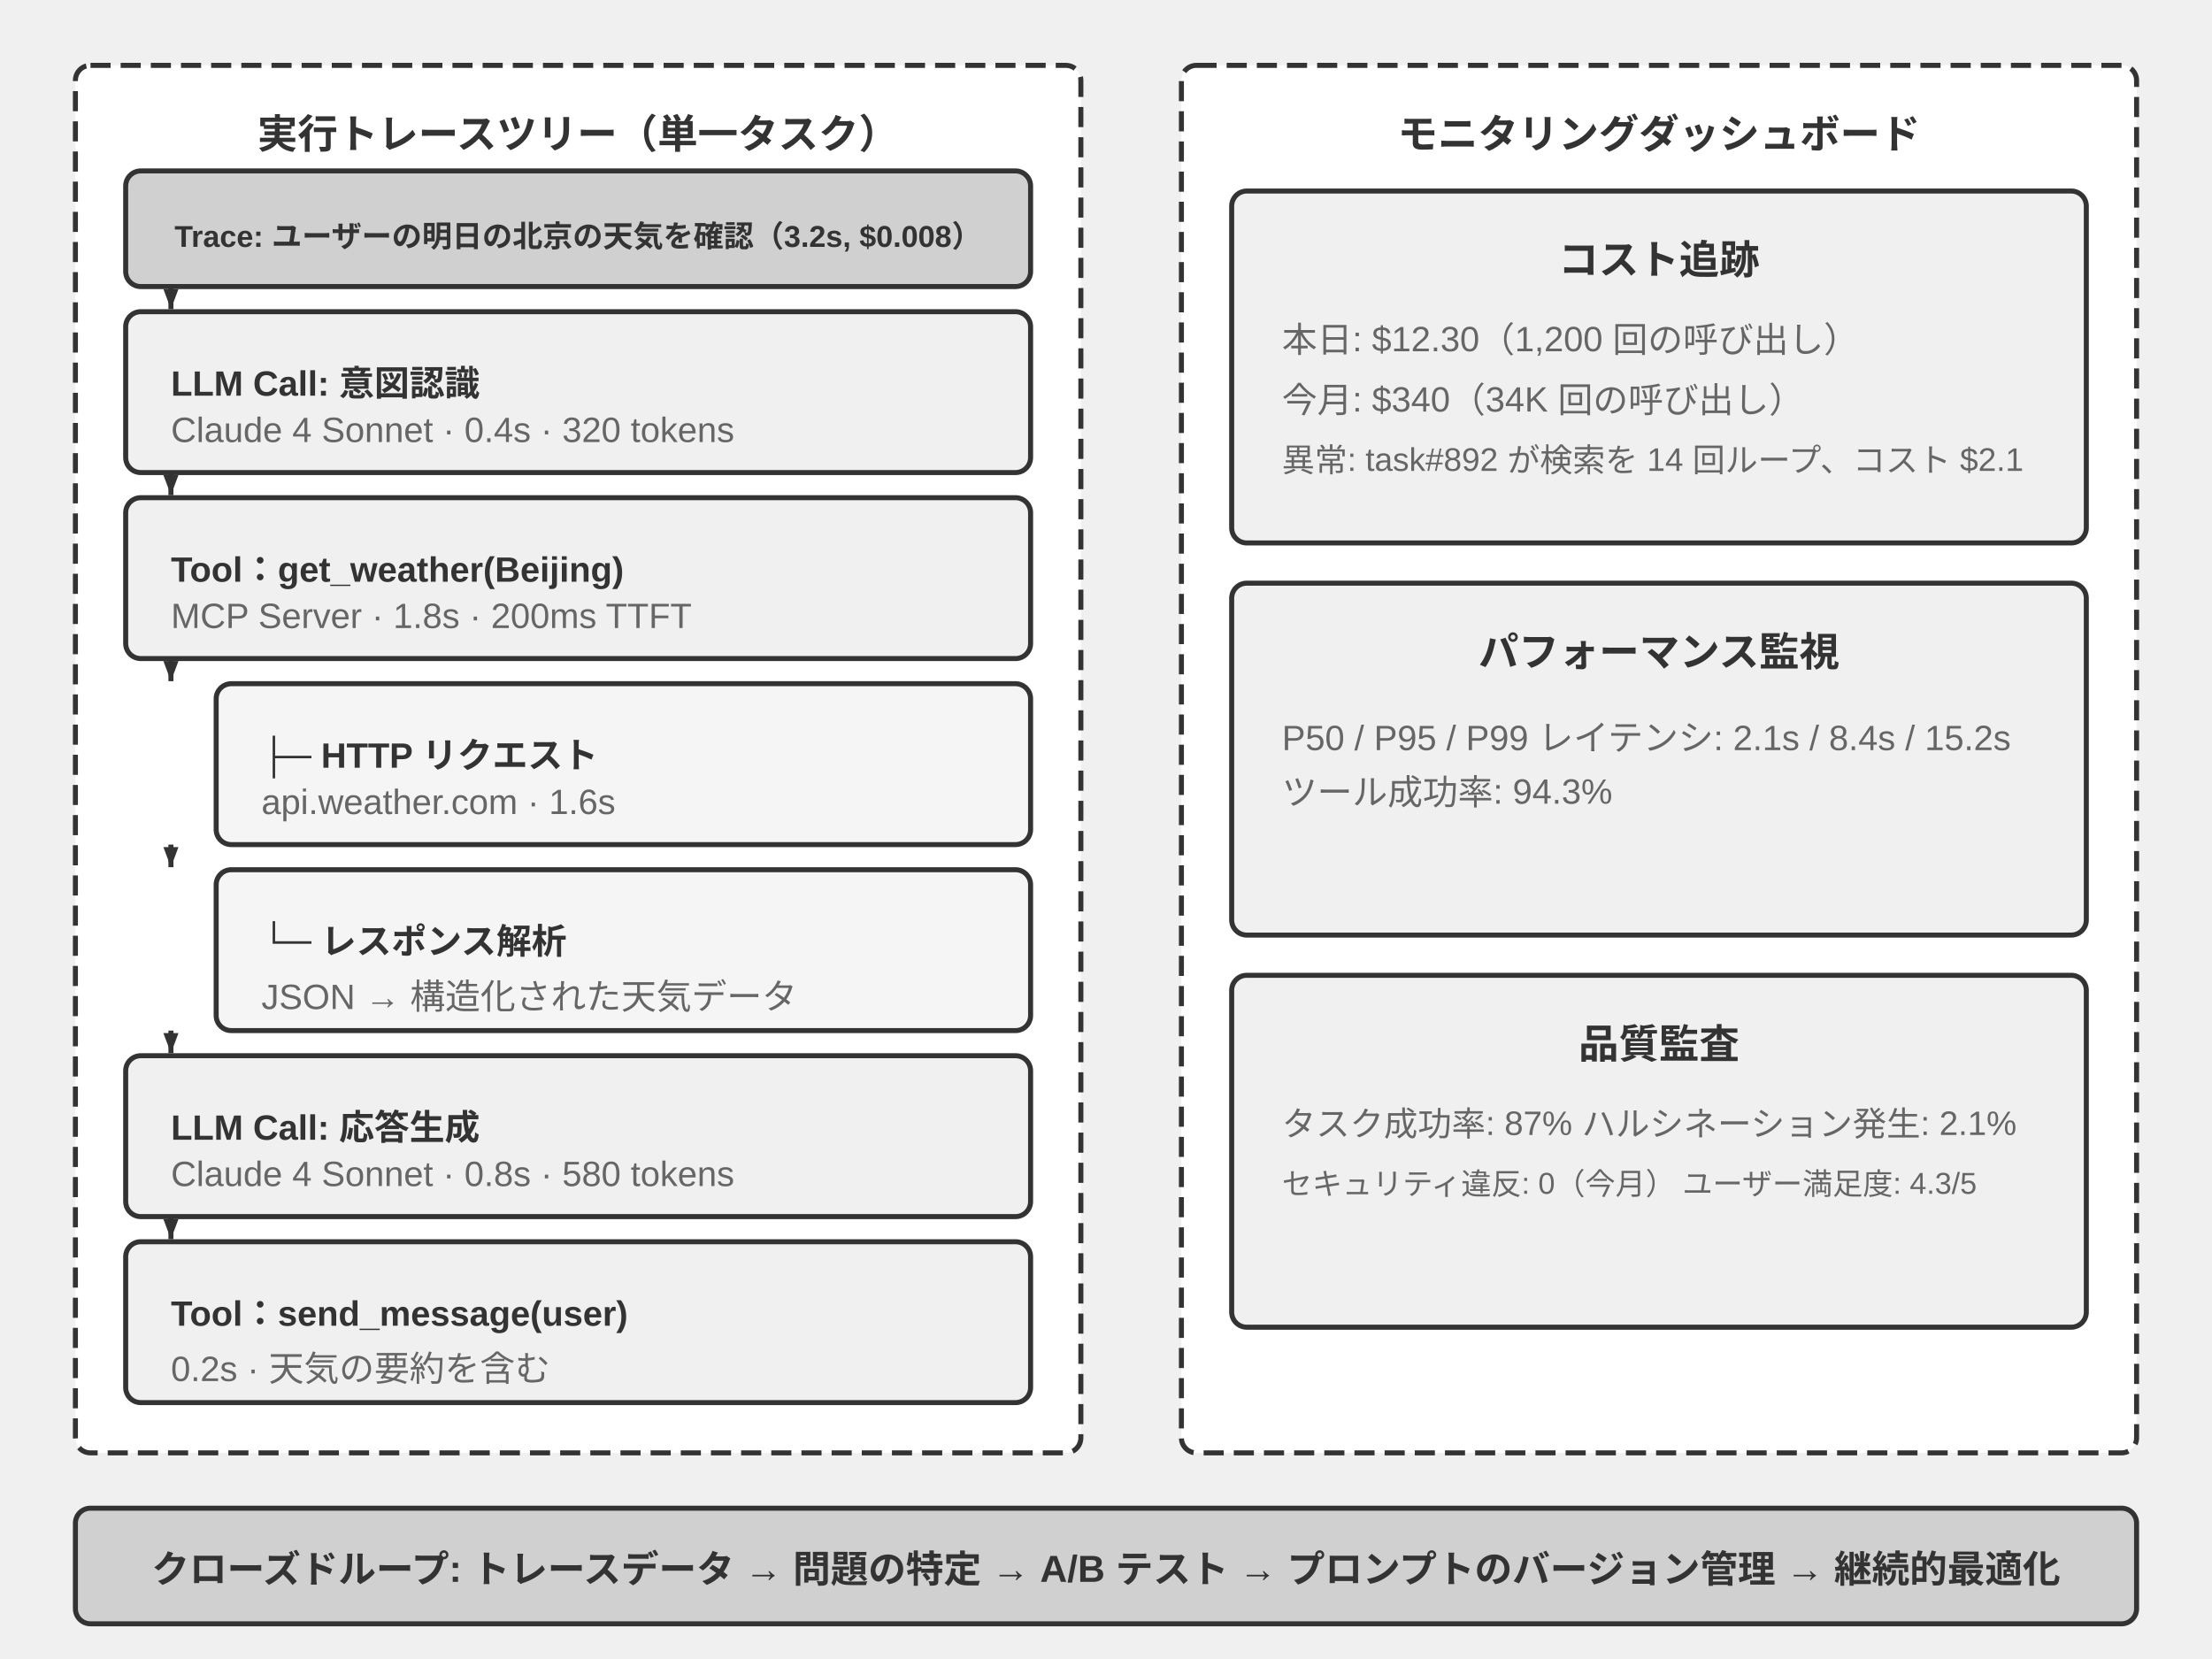
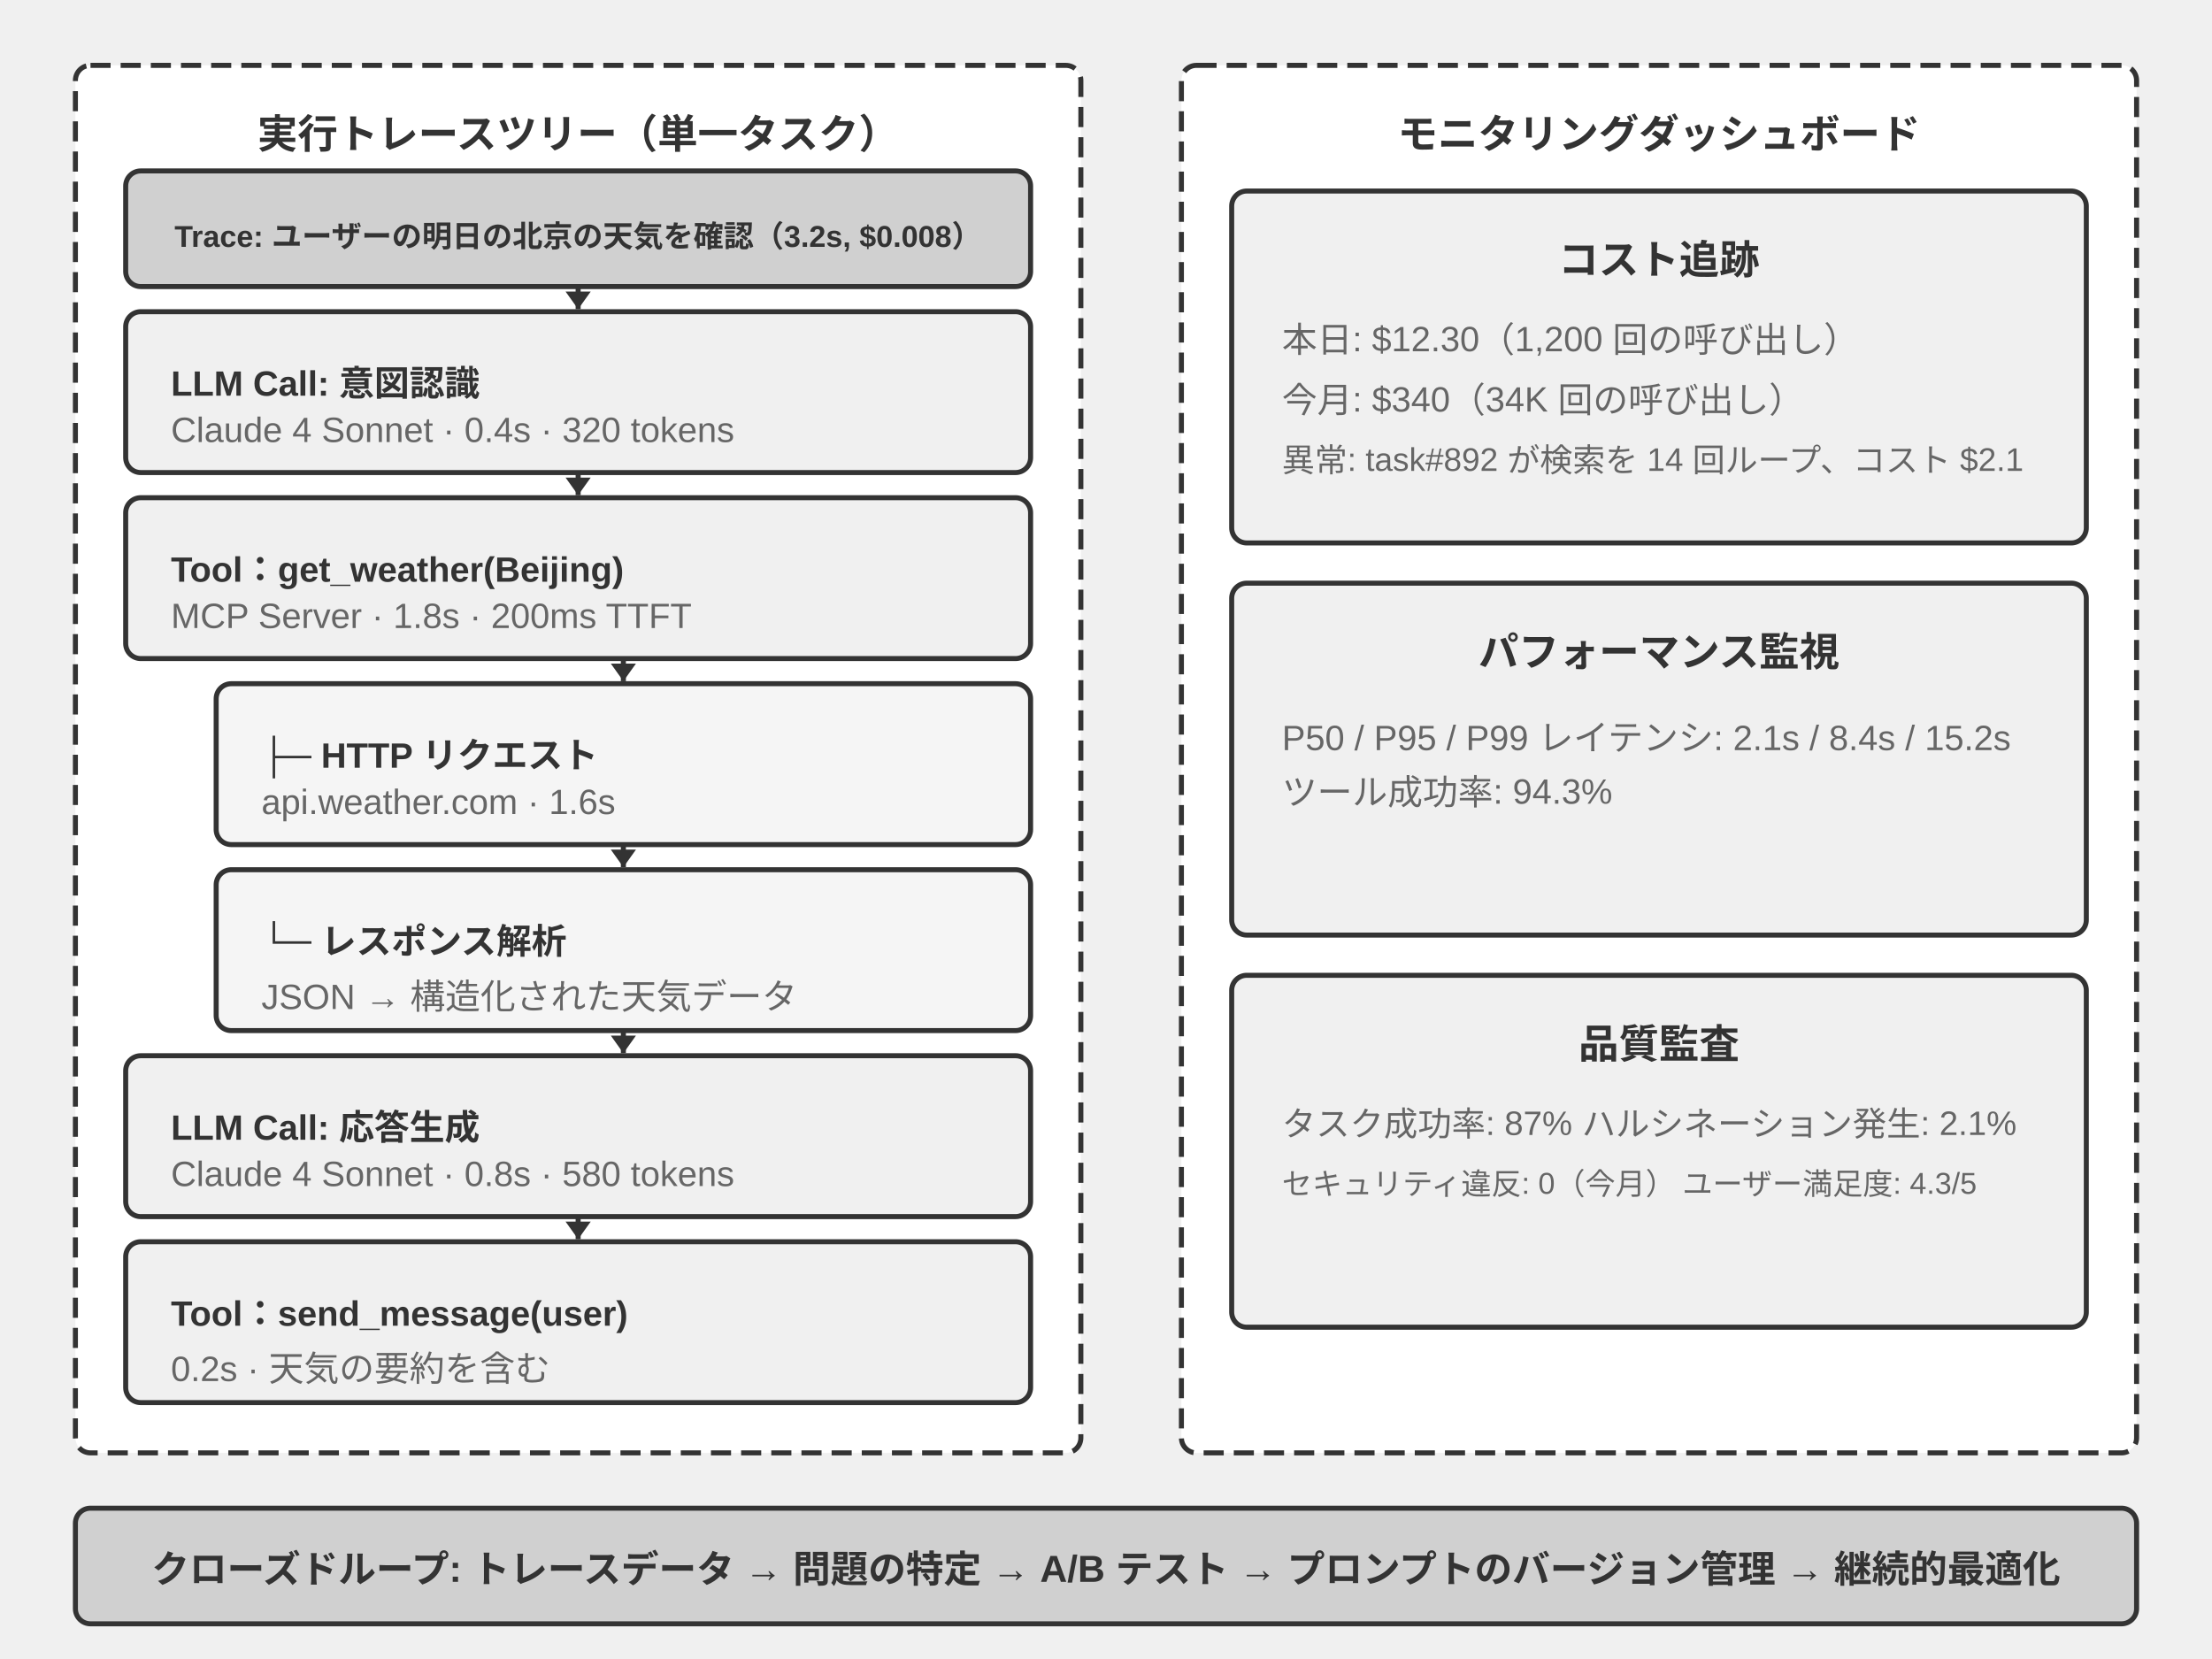
<svg xmlns="http://www.w3.org/2000/svg" viewBox="0 40 880 660" width="880" height="660" style="background:#ffffff">
  <defs>
-     <marker id="ah" markerWidth="8" markerHeight="6" refX="8" refY="3" orient="auto" markerUnits="userSpaceOnUse">
-       <polygon points="0 0, 8 3, 0 6" fill="#333333" />
+     <marker id="ah" markerWidth="7" markerHeight="10" refX="7" refY="5" orient="auto" markerUnits="userSpaceOnUse">
+       <polygon points="0 0, 7 5, 0 10" fill="#333333" />
    </marker>
    <marker id="ah-light" markerWidth="12" markerHeight="8" refX="12" refY="4" orient="auto">
      <polygon points="0 0, 12 4, 0 8" fill="#999999" />
    </marker>
  </defs>
  <rect x="30" y="66" width="400" height="552" rx="6" fill="#ffffff" stroke="#333333" stroke-width="2" stroke-dasharray="8,4" />
  <text x="230" y="92" font-family="Arial, 'Helvetica Neue', Helvetica, 'PingFang SC', 'Microsoft YaHei', sans-serif" font-size="16" fill="#333333" text-anchor="middle" dominant-baseline="central" font-weight="bold">実行トレースツリー（単一タスク）</text>
  <rect x="50" y="108" width="360" height="46" rx="6" fill="#d0d0d0" stroke="#333333" stroke-width="2" />
  <text x="230" y="131" font-family="Arial, 'Helvetica Neue', Helvetica, 'PingFang SC', 'Microsoft YaHei', sans-serif" font-size="12" fill="#333333" text-anchor="middle" dominant-baseline="central" font-weight="bold">Trace: ユーザーの明日の北京の天気を確認（3.2s, $0.008）</text>
  <rect x="50" y="164" width="360" height="64" rx="6" fill="#f0f0f0" stroke="#333333" stroke-width="2" />
  <text x="68" y="189" font-family="Arial, 'Helvetica Neue', Helvetica, 'PingFang SC', 'Microsoft YaHei', sans-serif" font-size="14" fill="#333333" text-anchor="start" dominant-baseline="central" font-weight="bold">LLM Call: 意図認識</text>
  <text x="68" y="211" font-family="Arial, 'Helvetica Neue', Helvetica, 'PingFang SC', 'Microsoft YaHei', sans-serif" font-size="14" fill="#666666" text-anchor="start" dominant-baseline="central" font-weight="normal">Claude 4 Sonnet · 0.4s · 320 tokens</text>
  <rect x="50" y="238" width="360" height="64" rx="6" fill="#f0f0f0" stroke="#333333" stroke-width="2" />
  <text x="68" y="263" font-family="Arial, 'Helvetica Neue', Helvetica, 'PingFang SC', 'Microsoft YaHei', sans-serif" font-size="14" fill="#333333" text-anchor="start" dominant-baseline="central" font-weight="bold">Tool：get_weather(Beijing)</text>
  <text x="68" y="285" font-family="Arial, 'Helvetica Neue', Helvetica, 'PingFang SC', 'Microsoft YaHei', sans-serif" font-size="14" fill="#666666" text-anchor="start" dominant-baseline="central" font-weight="normal">MCP Server · 1.8s · 200ms TTFT</text>
  <rect x="86" y="312" width="324" height="64" rx="6" fill="#f5f5f5" stroke="#333333" stroke-width="2" />
  <text x="104" y="337" font-family="Arial, 'Helvetica Neue', Helvetica, 'PingFang SC', 'Microsoft YaHei', sans-serif" font-size="14" fill="#333333" text-anchor="start" dominant-baseline="central" font-weight="bold">├─ HTTP リクエスト</text>
  <text x="104" y="359" font-family="Arial, 'Helvetica Neue', Helvetica, 'PingFang SC', 'Microsoft YaHei', sans-serif" font-size="14" fill="#666666" text-anchor="start" dominant-baseline="central" font-weight="normal">api.weather.com · 1.6s</text>
  <rect x="86" y="386" width="324" height="64" rx="6" fill="#f5f5f5" stroke="#333333" stroke-width="2" />
  <text x="104" y="411" font-family="Arial, 'Helvetica Neue', Helvetica, 'PingFang SC', 'Microsoft YaHei', sans-serif" font-size="14" fill="#333333" text-anchor="start" dominant-baseline="central" font-weight="bold">└─ レスポンス解析</text>
  <text x="104" y="433" font-family="Arial, 'Helvetica Neue', Helvetica, 'PingFang SC', 'Microsoft YaHei', sans-serif" font-size="14" fill="#666666" text-anchor="start" dominant-baseline="central" font-weight="normal">JSON → 構造化された天気データ</text>
  <rect x="50" y="460" width="360" height="64" rx="6" fill="#f0f0f0" stroke="#333333" stroke-width="2" />
  <text x="68" y="485" font-family="Arial, 'Helvetica Neue', Helvetica, 'PingFang SC', 'Microsoft YaHei', sans-serif" font-size="14" fill="#333333" text-anchor="start" dominant-baseline="central" font-weight="bold">LLM Call: 応答生成</text>
  <text x="68" y="507" font-family="Arial, 'Helvetica Neue', Helvetica, 'PingFang SC', 'Microsoft YaHei', sans-serif" font-size="14" fill="#666666" text-anchor="start" dominant-baseline="central" font-weight="normal">Claude 4 Sonnet · 0.8s · 580 tokens</text>
  <rect x="50" y="534" width="360" height="64" rx="6" fill="#f0f0f0" stroke="#333333" stroke-width="2" />
  <text x="68" y="559" font-family="Arial, 'Helvetica Neue', Helvetica, 'PingFang SC', 'Microsoft YaHei', sans-serif" font-size="14" fill="#333333" text-anchor="start" dominant-baseline="central" font-weight="bold">Tool：send_message(user)</text>
  <text x="68" y="581" font-family="Arial, 'Helvetica Neue', Helvetica, 'PingFang SC', 'Microsoft YaHei', sans-serif" font-size="14" fill="#666666" text-anchor="start" dominant-baseline="central" font-weight="normal">0.2s · 天気の要約を含む</text>
-   <line x1="68" y1="154" x2="68" y2="163" stroke="#333333" stroke-width="2" marker-end="url(#ah)" />
-   <line x1="68" y1="228" x2="68" y2="237" stroke="#333333" stroke-width="2" marker-end="url(#ah)" />
-   <line x1="68" y1="302" x2="68" y2="311" stroke="#333333" stroke-width="2" marker-end="url(#ah)" />
-   <line x1="68" y1="376" x2="68" y2="385" stroke="#333333" stroke-width="2" marker-end="url(#ah)" />
-   <line x1="68" y1="450" x2="68" y2="459" stroke="#333333" stroke-width="2" marker-end="url(#ah)" />
-   <line x1="68" y1="524" x2="68" y2="533" stroke="#333333" stroke-width="2" marker-end="url(#ah)" />
+   <line x1="230" y1="154" x2="230" y2="163" stroke="#333333" stroke-width="2" marker-end="url(#ah)" />
+   <line x1="230" y1="228" x2="230" y2="237" stroke="#333333" stroke-width="2" marker-end="url(#ah)" />
+   <line x1="248" y1="302" x2="248" y2="311" stroke="#333333" stroke-width="2" marker-end="url(#ah)" />
+   <line x1="248" y1="376" x2="248" y2="385" stroke="#333333" stroke-width="2" marker-end="url(#ah)" />
+   <line x1="248" y1="450" x2="248" y2="459" stroke="#333333" stroke-width="2" marker-end="url(#ah)" />
+   <line x1="230" y1="524" x2="230" y2="533" stroke="#333333" stroke-width="2" marker-end="url(#ah)" />
  <rect x="470" y="66" width="380" height="552" rx="6" fill="#ffffff" stroke="#333333" stroke-width="2" stroke-dasharray="8,4" />
  <text x="660" y="92" font-family="Arial, 'Helvetica Neue', Helvetica, 'PingFang SC', 'Microsoft YaHei', sans-serif" font-size="16" fill="#333333" text-anchor="middle" dominant-baseline="central" font-weight="bold">モニタリングダッシュボード</text>
  <rect x="490" y="116" width="340" height="140" rx="6" fill="#f0f0f0" stroke="#333333" stroke-width="2" />
  <text x="660" y="142" font-family="Arial, 'Helvetica Neue', Helvetica, 'PingFang SC', 'Microsoft YaHei', sans-serif" font-size="16" fill="#333333" text-anchor="middle" dominant-baseline="central" font-weight="bold">コスト追跡</text>
  <text x="510" y="174" font-family="Arial, 'Helvetica Neue', Helvetica, 'PingFang SC', 'Microsoft YaHei', sans-serif" font-size="14" fill="#666666" text-anchor="start" dominant-baseline="central" font-weight="normal">本日: $12.30（1,200 回の呼び出し）</text>
  <text x="510" y="198" font-family="Arial, 'Helvetica Neue', Helvetica, 'PingFang SC', 'Microsoft YaHei', sans-serif" font-size="14" fill="#666666" text-anchor="start" dominant-baseline="central" font-weight="normal">今月: $340（34K 回の呼び出し）</text>
  <text x="510" y="222" font-family="Arial, 'Helvetica Neue', Helvetica, 'PingFang SC', 'Microsoft YaHei', sans-serif" font-size="13" fill="#666666" text-anchor="start" dominant-baseline="central" font-weight="normal">異常: task#892 が検索を 14 回ループ、コスト $2.1</text>
  <rect x="490" y="272" width="340" height="140" rx="6" fill="#f0f0f0" stroke="#333333" stroke-width="2" />
  <text x="660" y="298" font-family="Arial, 'Helvetica Neue', Helvetica, 'PingFang SC', 'Microsoft YaHei', sans-serif" font-size="16" fill="#333333" text-anchor="middle" dominant-baseline="central" font-weight="bold">パフォーマンス監視</text>
  <text x="510" y="330" font-family="Arial, 'Helvetica Neue', Helvetica, 'PingFang SC', 'Microsoft YaHei', sans-serif" font-size="14" fill="#666666" text-anchor="start" dominant-baseline="central" font-weight="normal">P50 / P95 / P99 レイテンシ: 2.1s / 8.4s / 15.2s</text>
  <text x="510" y="354" font-family="Arial, 'Helvetica Neue', Helvetica, 'PingFang SC', 'Microsoft YaHei', sans-serif" font-size="14" fill="#666666" text-anchor="start" dominant-baseline="central" font-weight="normal">ツール成功率: 94.3%</text>
  <rect x="490" y="428" width="340" height="140" rx="6" fill="#f0f0f0" stroke="#333333" stroke-width="2" />
  <text x="660" y="454" font-family="Arial, 'Helvetica Neue', Helvetica, 'PingFang SC', 'Microsoft YaHei', sans-serif" font-size="16" fill="#333333" text-anchor="middle" dominant-baseline="central" font-weight="bold">品質監査</text>
  <text x="510" y="486" font-family="Arial, 'Helvetica Neue', Helvetica, 'PingFang SC', 'Microsoft YaHei', sans-serif" font-size="13.5" fill="#666666" text-anchor="start" dominant-baseline="central" font-weight="normal">タスク成功率: 87%    ハルシネーション発生: 2.1%</text>
  <text x="510" y="510" font-family="Arial, 'Helvetica Neue', Helvetica, 'PingFang SC', 'Microsoft YaHei', sans-serif" font-size="12" fill="#666666" text-anchor="start" dominant-baseline="central" font-weight="normal">セキュリティ違反: 0（今月）    ユーザー満足度: 4.3/5</text>
  <rect x="30" y="640" width="820" height="46" rx="6" fill="#d0d0d0" stroke="#333333" stroke-width="2" />
  <text x="440" y="663" font-family="Arial, 'Helvetica Neue', Helvetica, 'PingFang SC', 'Microsoft YaHei', sans-serif" font-size="15" fill="#333333" text-anchor="middle" dominant-baseline="central" font-weight="bold">クローズドループ: トレースデータ → 問題の特定 → A/B テスト → プロンプトのバージョン管理 → 継続的最適化</text>
</svg>
